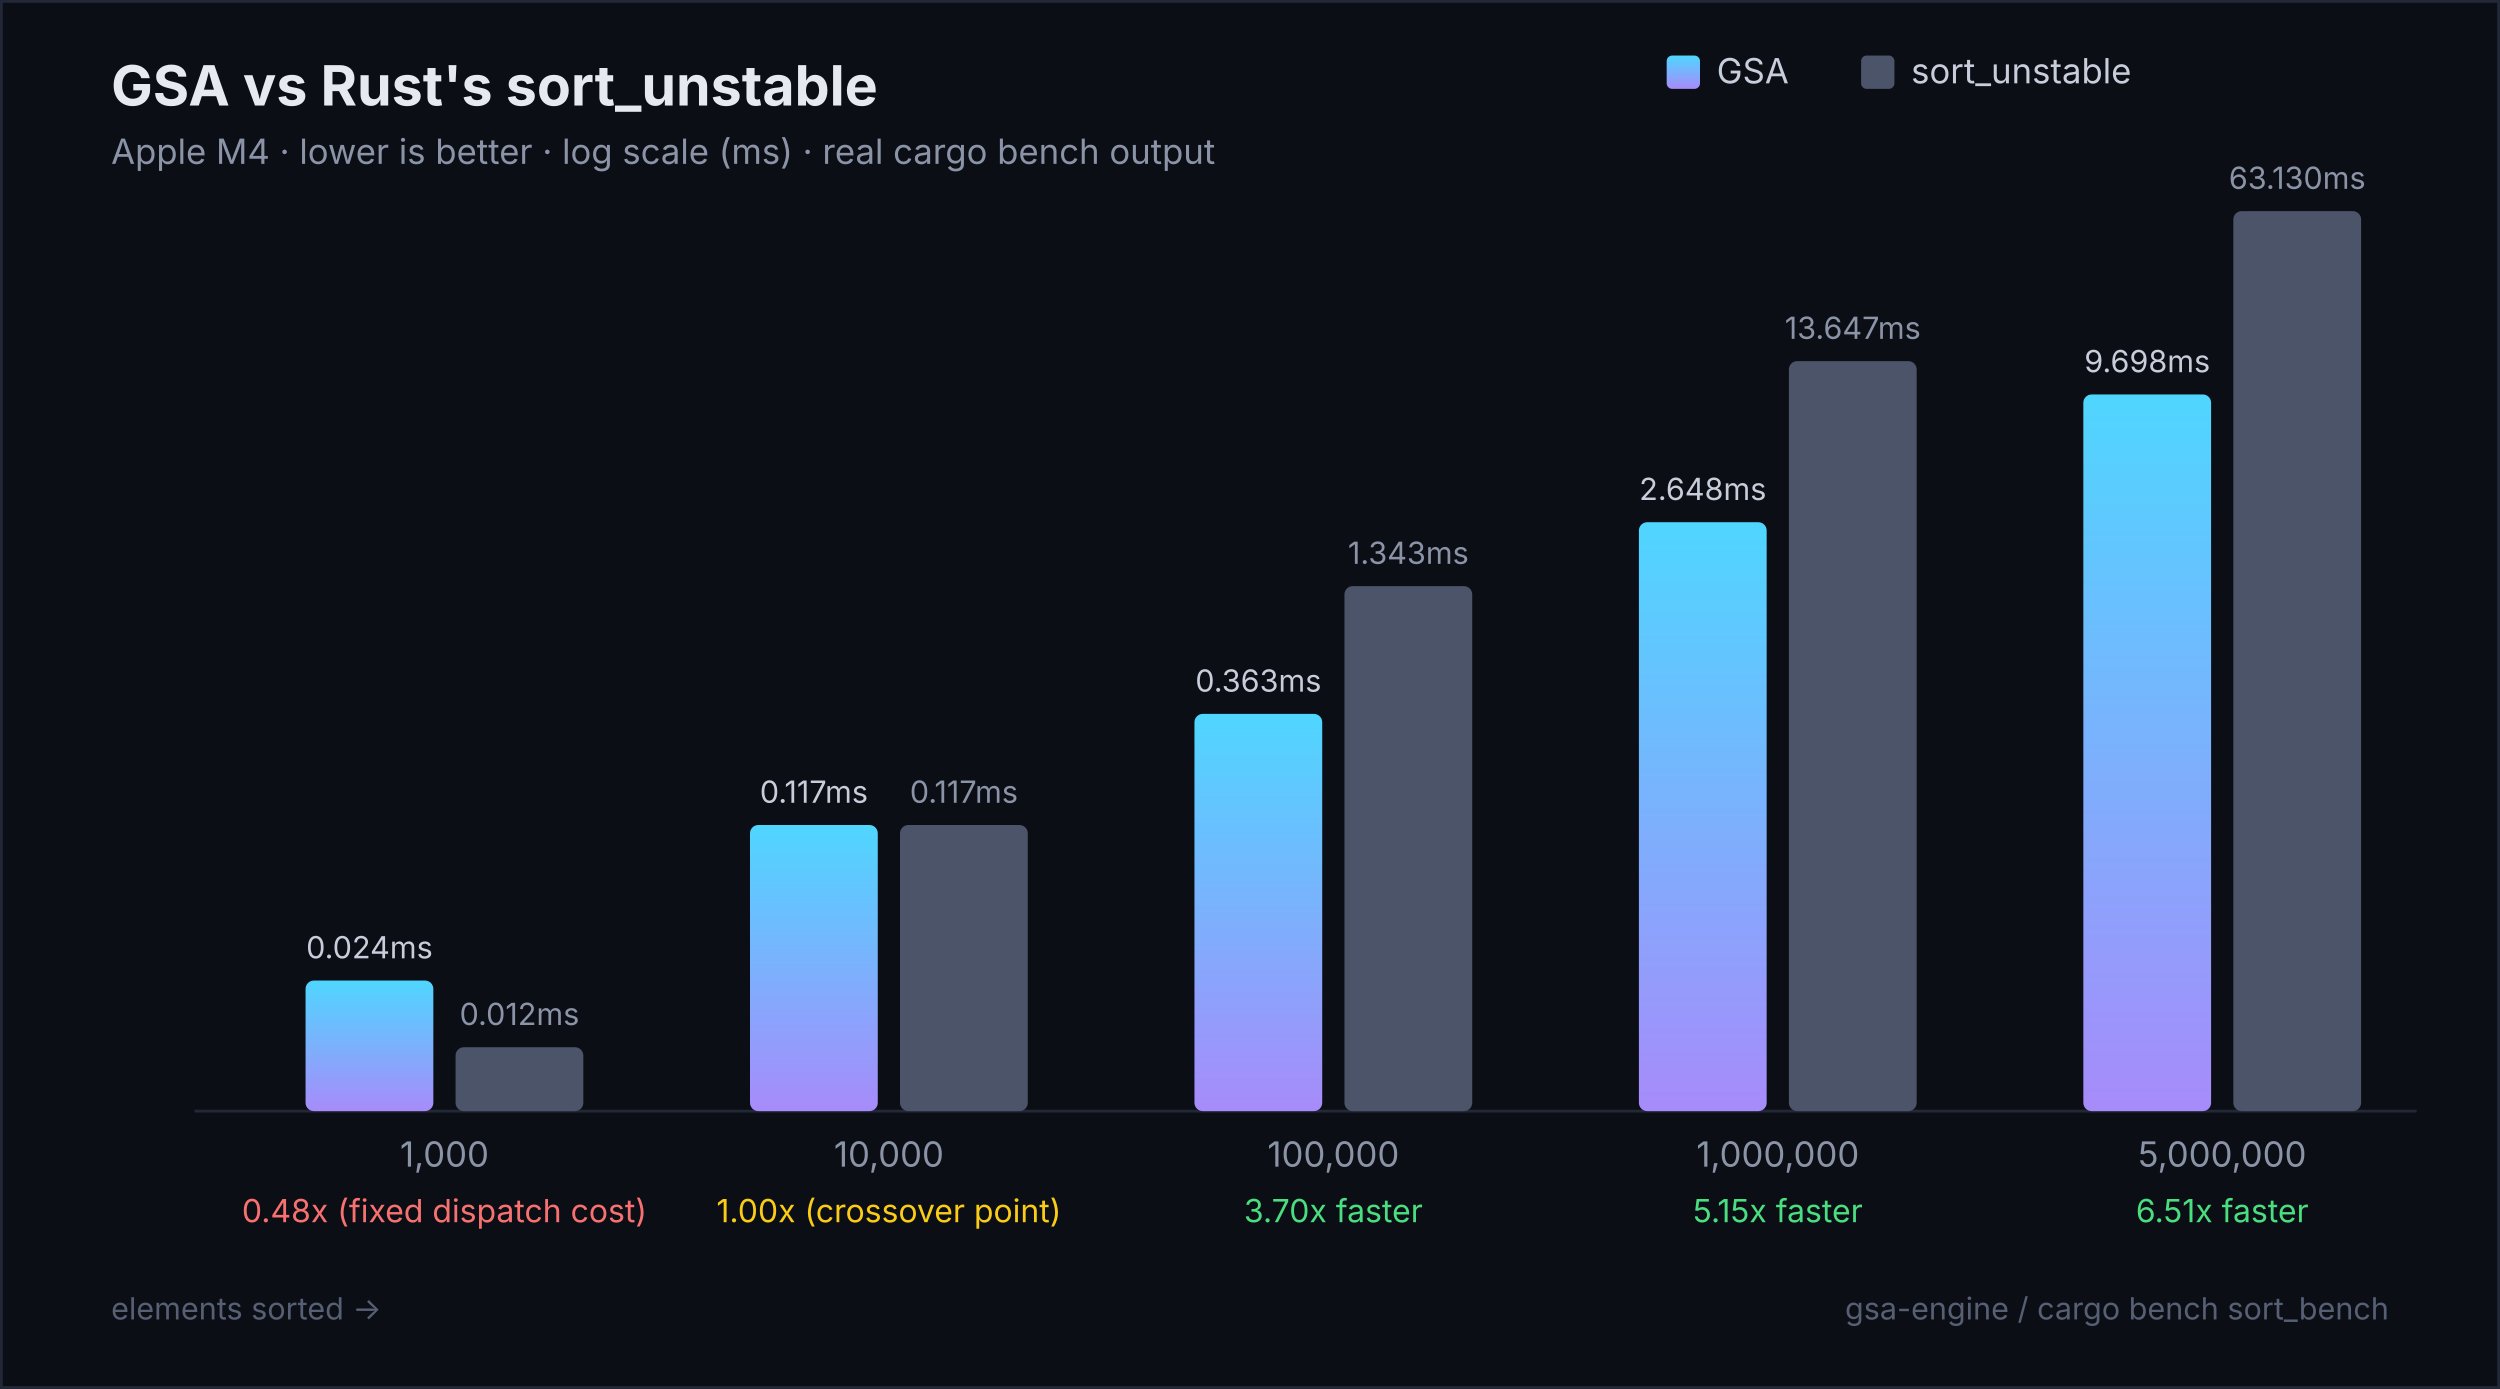
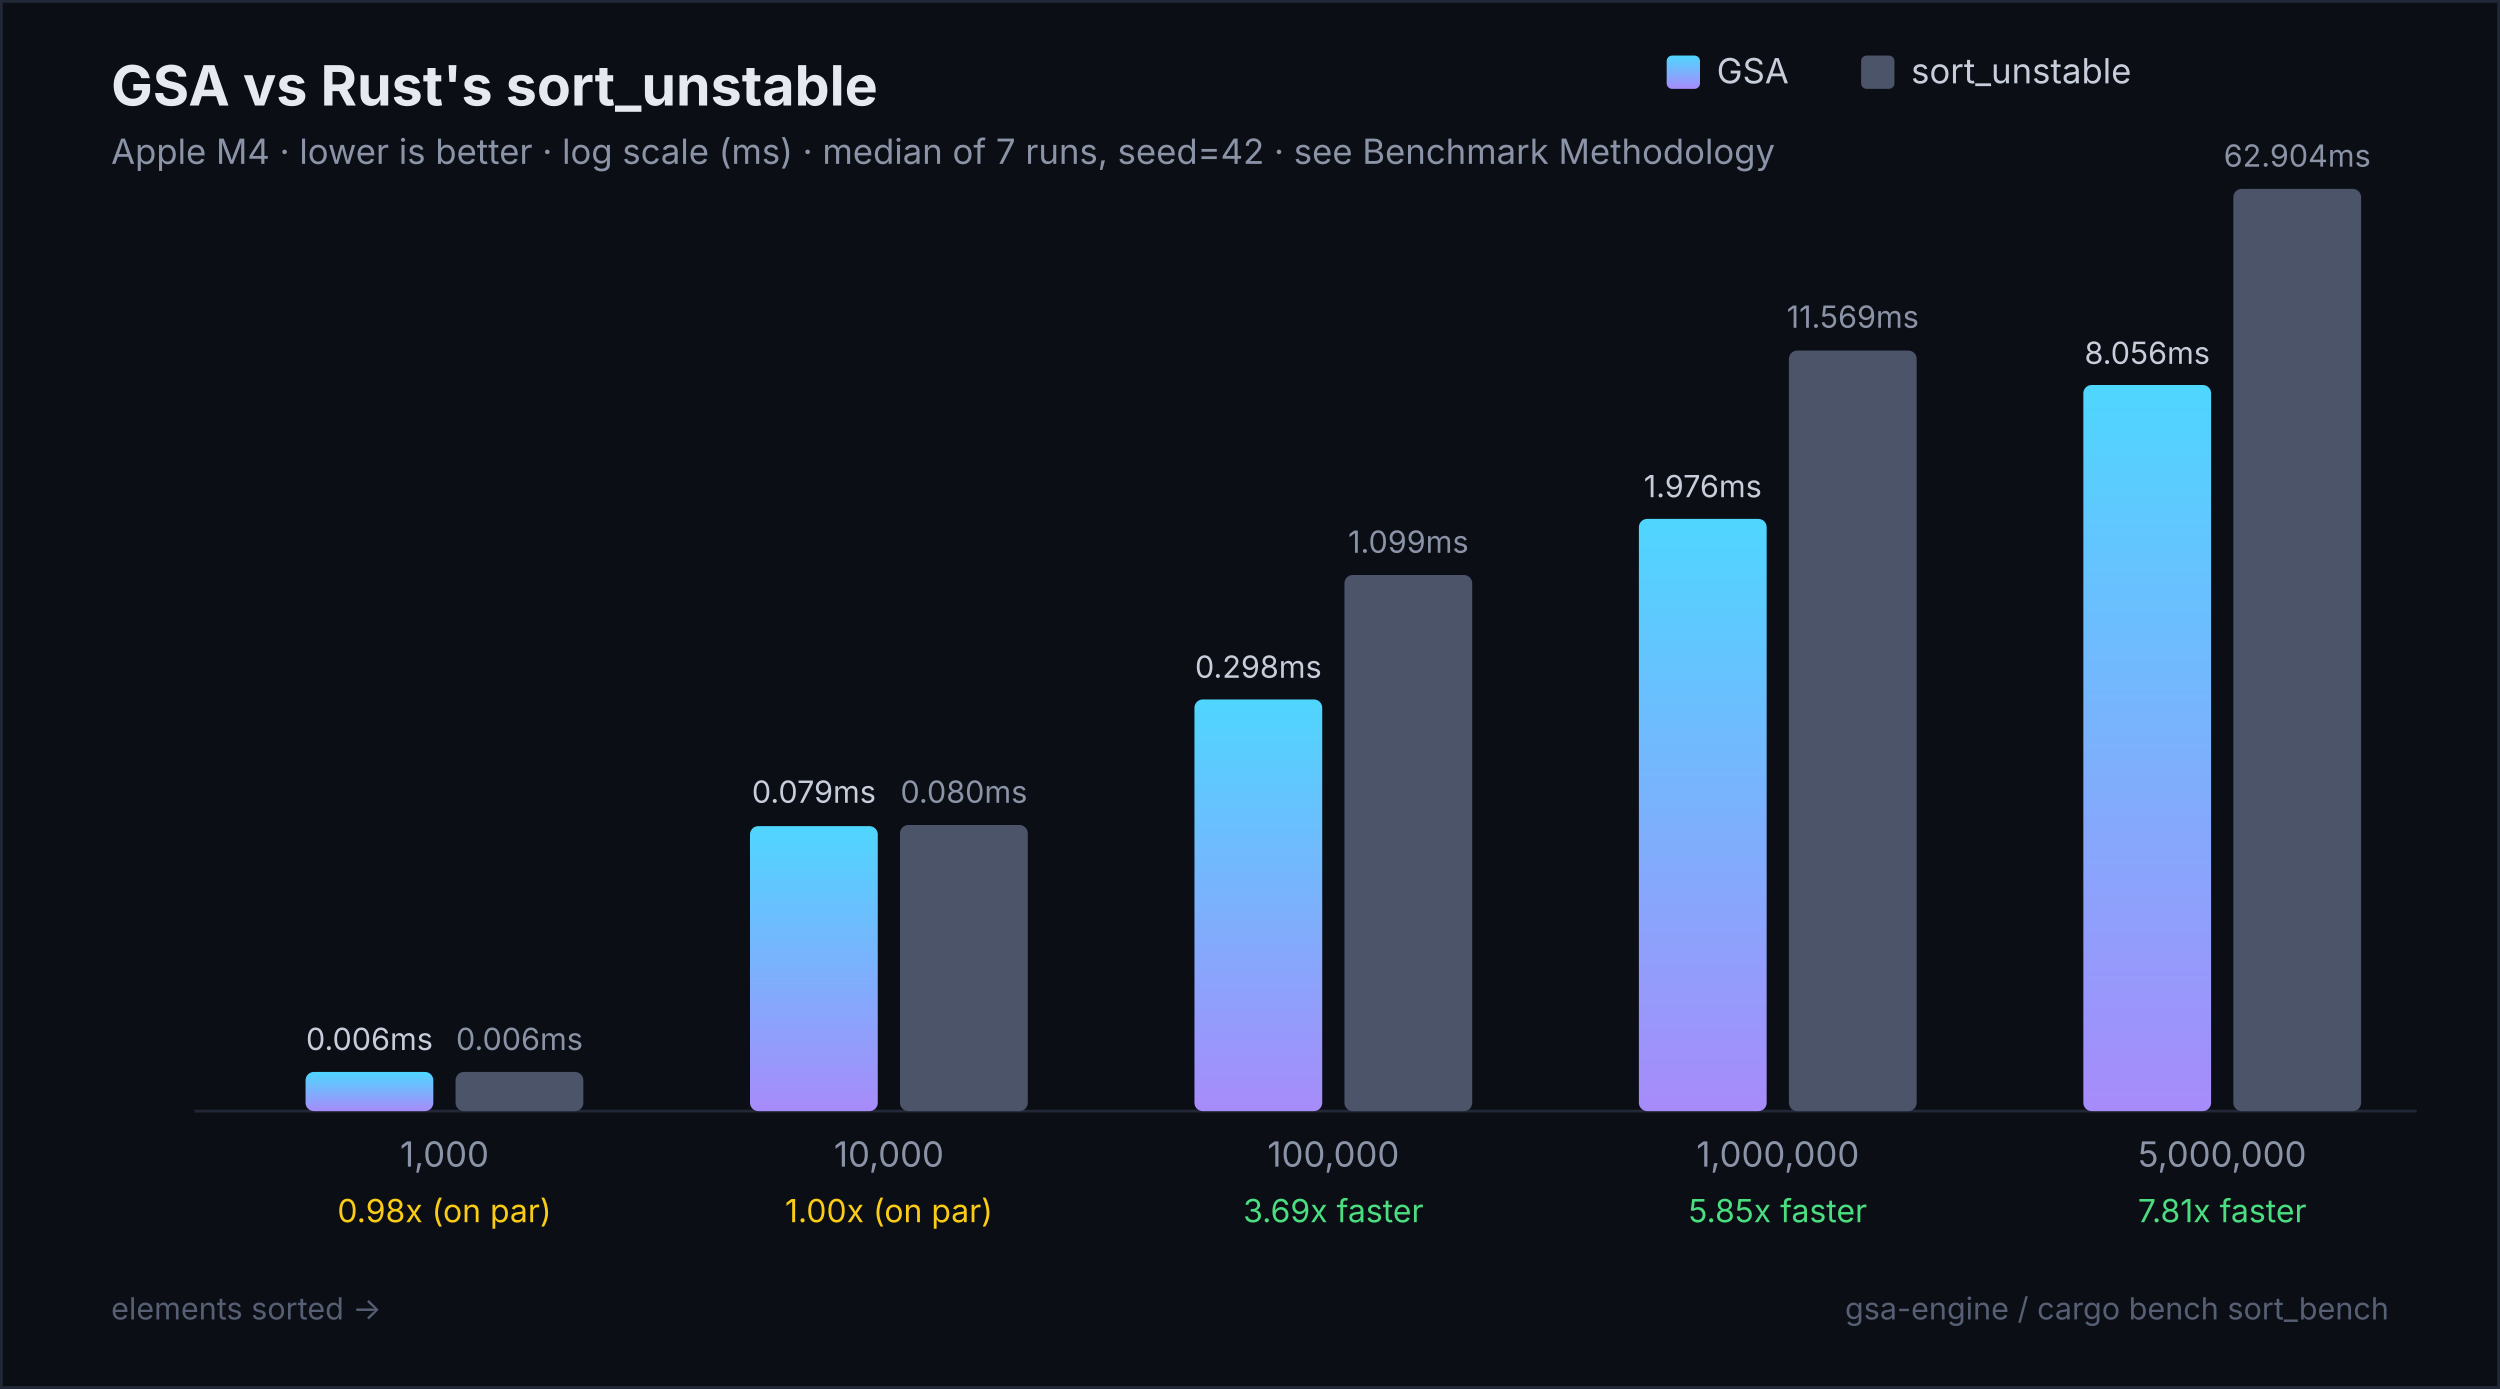
<svg xmlns="http://www.w3.org/2000/svg" viewBox="0 0 900 500" font-family="-apple-system, BlinkMacSystemFont, Segoe UI, sans-serif">
  <defs>
    <linearGradient id="gsaBar" x1="0" y1="0" x2="0" y2="1">
      <stop offset="0%" stop-color="#4fd6ff" />
      <stop offset="100%" stop-color="#a78bfa" />
    </linearGradient>
  </defs>
  <rect x="0" y="0" width="900" height="500" fill="#0b0e14" />
  <rect x="0.5" y="0.5" width="899" height="499" fill="none" stroke="#232838" />
  <text x="40" y="38" fill="#e6e9f0" font-size="20" font-weight="700">GSA vs Rust's sort_unstable</text>
-   <text x="40" y="59" fill="#8b93a7" font-size="12.5">Apple M4 · lower is better · log scale (ms) · real cargo bench output</text>
+   <text x="40" y="59" fill="#8b93a7" font-size="12.5">Apple M4 · lower is better · log scale (ms) · median of 7 runs, seed=42 · see Benchmark Methodology</text>
  <line x1="70" y1="400" x2="870" y2="400" stroke="#232838" stroke-width="1" />
  <rect x="600" y="20" width="12" height="12" fill="url(#gsaBar)" rx="2" />
  <text x="618" y="30" fill="#c7cdda" font-size="12.5">GSA</text>
  <rect x="670" y="20" width="12" height="12" fill="#4b5468" rx="2" />
  <text x="688" y="30" fill="#c7cdda" font-size="12.5">sort_unstable</text>
  <text x="160" y="420" fill="#8b93a7" font-size="12.5" text-anchor="middle">1,000</text>
-   <rect x="110" y="353" width="46" height="47" fill="url(#gsaBar)" rx="3" />
-   <text x="133" y="345" fill="#c7cdda" font-size="11" text-anchor="middle">0.024ms</text>
-   <rect x="164" y="377" width="46" height="23" fill="#4b5468" rx="3" />
-   <text x="187" y="369" fill="#8b93a7" font-size="11" text-anchor="middle">0.012ms</text>
-   <text x="160" y="440" fill="#f87171" font-size="11.5" text-anchor="middle">0.48x (fixed dispatch cost)</text>
+   <rect x="110" y="385.9" width="46" height="14.1" fill="url(#gsaBar)" rx="3" />
+   <text x="133" y="378" fill="#c7cdda" font-size="11" text-anchor="middle">0.006ms</text>
+   <rect x="164" y="385.9" width="46" height="14.1" fill="#4b5468" rx="3" />
+   <text x="187" y="378" fill="#8b93a7" font-size="11" text-anchor="middle">0.006ms</text>
+   <text x="160" y="440" fill="#facc15" font-size="11.5" text-anchor="middle">0.98x (on par)</text>
  <text x="320" y="420" fill="#8b93a7" font-size="12.5" text-anchor="middle">10,000</text>
-   <rect x="270" y="297" width="46" height="103" fill="url(#gsaBar)" rx="3" />
-   <text x="293" y="289" fill="#c7cdda" font-size="11" text-anchor="middle">0.117ms</text>
-   <rect x="324" y="297" width="46" height="103" fill="#4b5468" rx="3" />
-   <text x="347" y="289" fill="#8b93a7" font-size="11" text-anchor="middle">0.117ms</text>
-   <text x="320" y="440" fill="#facc15" font-size="11.5" text-anchor="middle">1.00x (crossover point)</text>
+   <rect x="270" y="297.4" width="46" height="102.6" fill="url(#gsaBar)" rx="3" />
+   <text x="293" y="289" fill="#c7cdda" font-size="11" text-anchor="middle">0.079ms</text>
+   <rect x="324" y="297.0" width="46" height="103.0" fill="#4b5468" rx="3" />
+   <text x="347" y="289" fill="#8b93a7" font-size="11" text-anchor="middle">0.080ms</text>
+   <text x="320" y="440" fill="#facc15" font-size="11.5" text-anchor="middle">1.00x (on par)</text>
  <text x="480" y="420" fill="#8b93a7" font-size="12.5" text-anchor="middle">100,000</text>
-   <rect x="430" y="257" width="46" height="143" fill="url(#gsaBar)" rx="3" />
-   <text x="453" y="249" fill="#c7cdda" font-size="11" text-anchor="middle">0.363ms</text>
-   <rect x="484" y="211" width="46" height="189" fill="#4b5468" rx="3" />
-   <text x="507" y="203" fill="#8b93a7" font-size="11" text-anchor="middle">1.343ms</text>
-   <text x="480" y="440" fill="#4ade80" font-size="11.5" text-anchor="middle">3.70x faster</text>
+   <rect x="430" y="251.8" width="46" height="148.2" fill="url(#gsaBar)" rx="3" />
+   <text x="453" y="244" fill="#c7cdda" font-size="11" text-anchor="middle">0.298ms</text>
+   <rect x="484" y="207.0" width="46" height="193.0" fill="#4b5468" rx="3" />
+   <text x="507" y="199" fill="#8b93a7" font-size="11" text-anchor="middle">1.099ms</text>
+   <text x="480" y="440" fill="#4ade80" font-size="11.5" text-anchor="middle">3.69x faster</text>
  <text x="640" y="420" fill="#8b93a7" font-size="12.5" text-anchor="middle">1,000,000</text>
-   <rect x="590" y="188" width="46" height="212" fill="url(#gsaBar)" rx="3" />
-   <text x="613" y="180" fill="#c7cdda" font-size="11" text-anchor="middle">2.648ms</text>
-   <rect x="644" y="130" width="46" height="270" fill="#4b5468" rx="3" />
-   <text x="667" y="122" fill="#8b93a7" font-size="11" text-anchor="middle">13.647ms</text>
-   <text x="640" y="440" fill="#4ade80" font-size="11.5" text-anchor="middle">5.15x faster</text>
+   <rect x="590" y="186.8" width="46" height="213.2" fill="url(#gsaBar)" rx="3" />
+   <text x="613" y="179" fill="#c7cdda" font-size="11" text-anchor="middle">1.976ms</text>
+   <rect x="644" y="126.2" width="46" height="273.8" fill="#4b5468" rx="3" />
+   <text x="667" y="118" fill="#8b93a7" font-size="11" text-anchor="middle">11.569ms</text>
+   <text x="640" y="440" fill="#4ade80" font-size="11.5" text-anchor="middle">5.85x faster</text>
  <text x="800" y="420" fill="#8b93a7" font-size="12.5" text-anchor="middle">5,000,000</text>
-   <rect x="750" y="142" width="46" height="258" fill="url(#gsaBar)" rx="3" />
-   <text x="773" y="134" fill="#c7cdda" font-size="11" text-anchor="middle">9.698ms</text>
-   <rect x="804" y="76" width="46" height="324" fill="#4b5468" rx="3" />
-   <text x="827" y="68" fill="#8b93a7" font-size="11" text-anchor="middle">63.130ms</text>
-   <text x="800" y="440" fill="#4ade80" font-size="11.5" text-anchor="middle">6.51x faster</text>
+   <rect x="750" y="138.6" width="46" height="261.4" fill="url(#gsaBar)" rx="3" />
+   <text x="773" y="131" fill="#c7cdda" font-size="11" text-anchor="middle">8.056ms</text>
+   <rect x="804" y="68.0" width="46" height="332.0" fill="#4b5468" rx="3" />
+   <text x="827" y="60" fill="#8b93a7" font-size="11" text-anchor="middle">62.904ms</text>
+   <text x="800" y="440" fill="#4ade80" font-size="11.5" text-anchor="middle">7.81x faster</text>
  <text x="40" y="475" fill="#565f74" font-size="11">elements sorted →</text>
  <text x="860" y="475" fill="#565f74" font-size="11" text-anchor="end">gsa-engine / cargo bench sort_bench</text>
</svg>
